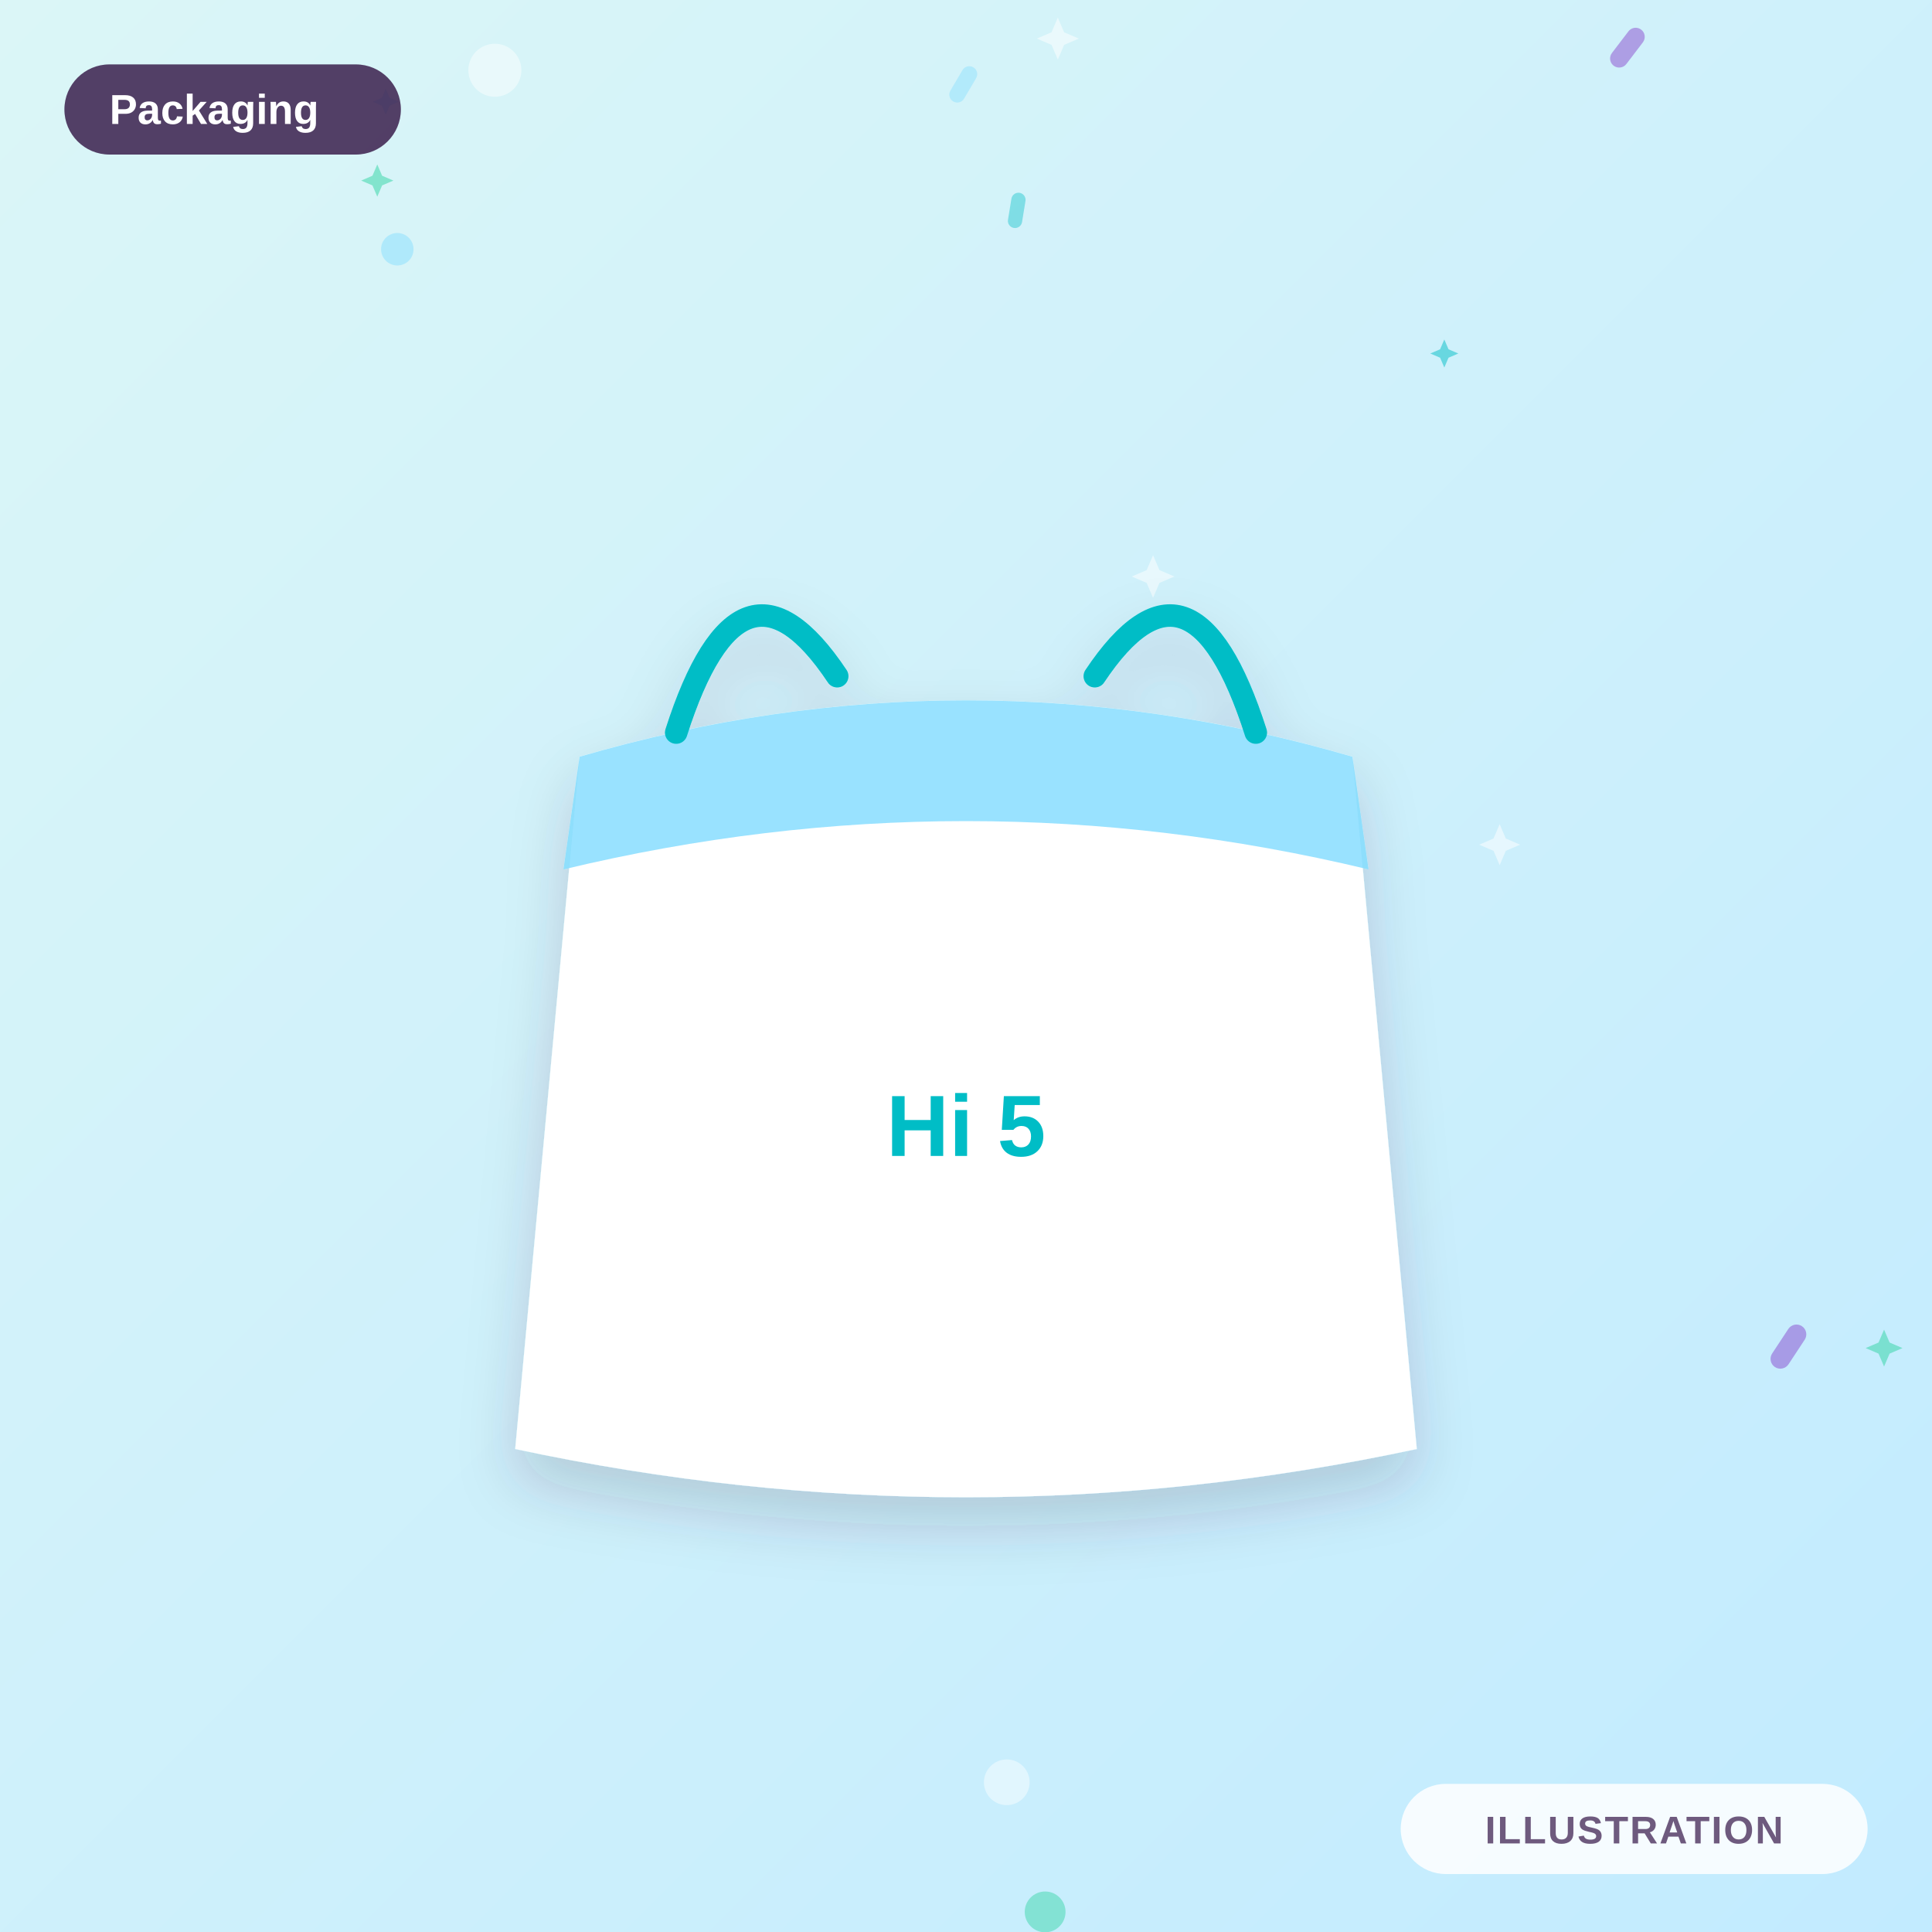
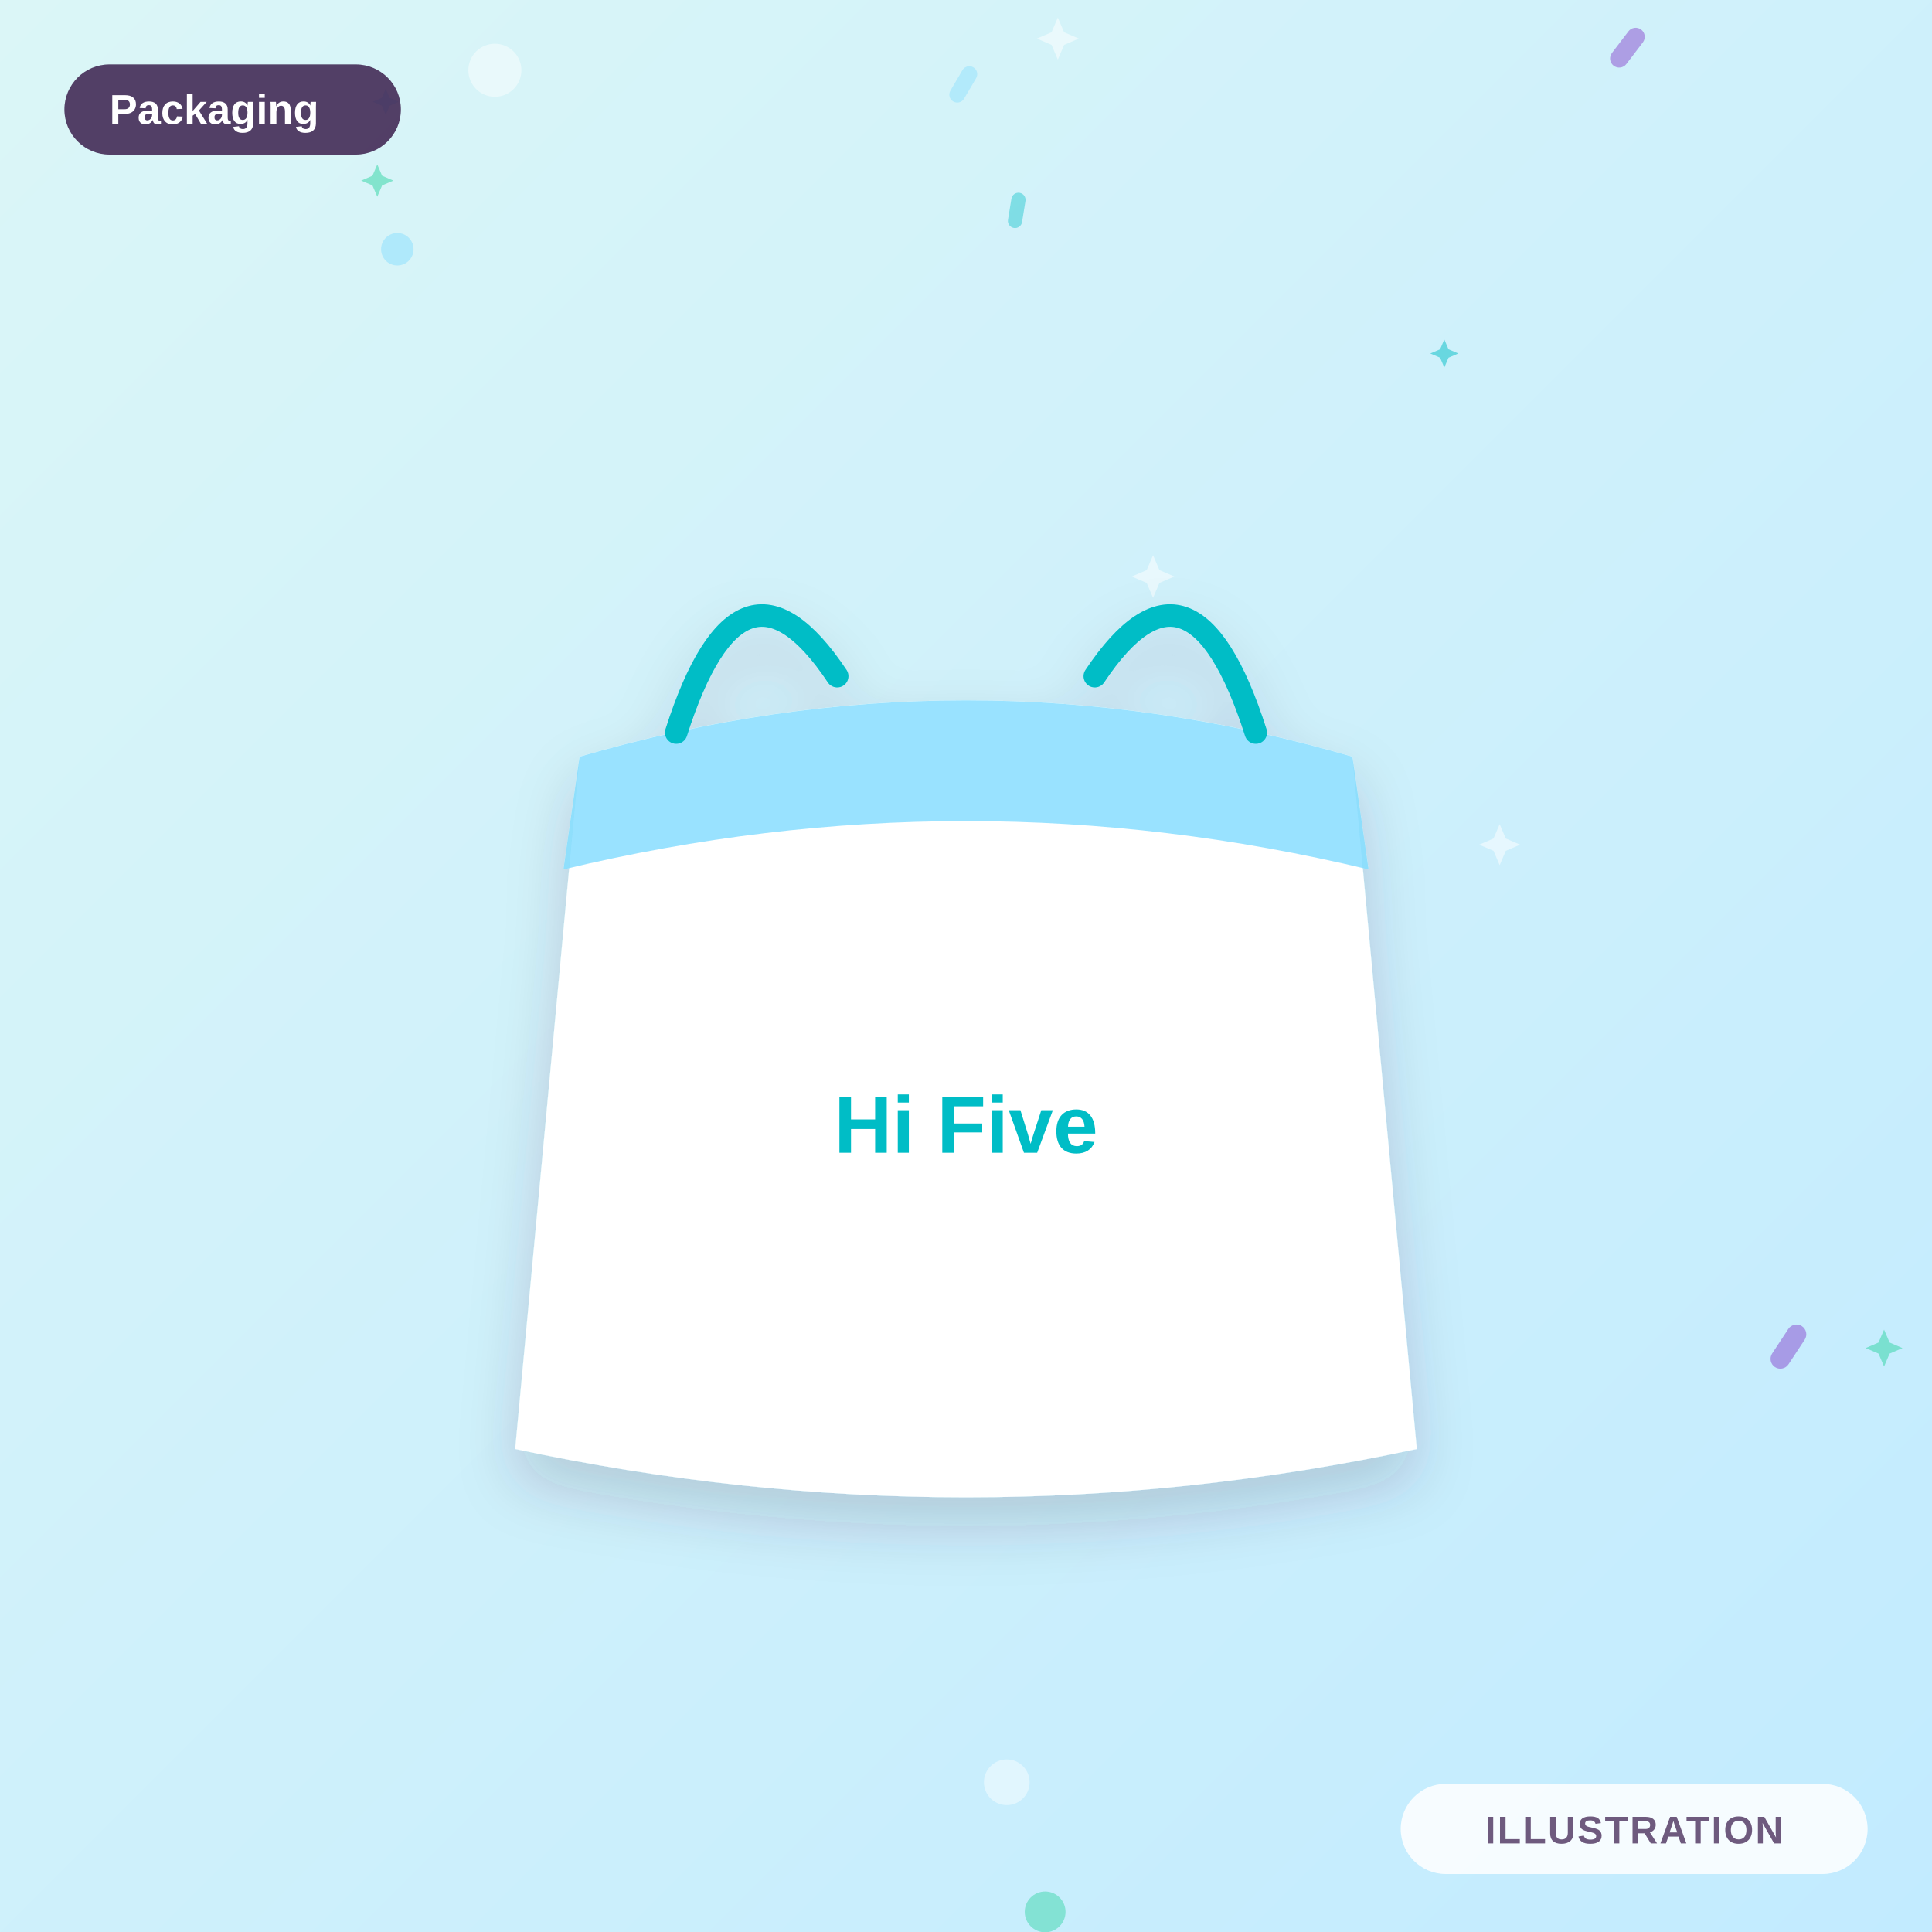
<svg xmlns="http://www.w3.org/2000/svg" viewBox="0 0 1200 1200" width="1200" height="1200" role="img">
  <defs>
    <linearGradient id="bg-bead-bracelet-packaging" x1="0" y1="0" x2="1" y2="1">
      <stop offset="0" stop-color="#DBF6F7" />
      <stop offset="1" stop-color="#C2EBFF" />
    </linearGradient>
    <radialGradient id="shine-bead-bracelet-packaging" cx="0.35" cy="0.3" r="0.7">
      <stop offset="0" stop-color="#fff" stop-opacity="0.85" />
      <stop offset="0.35" stop-color="#fff" stop-opacity="0.15" />
      <stop offset="1" stop-color="#000" stop-opacity="0.12" />
    </radialGradient>
    <filter id="shadow-bead-bracelet-packaging" x="-20%" y="-20%" width="140%" height="140%">
      <feDropShadow dx="0" dy="18" stdDeviation="18" flood-color="#3B1F4C" flood-opacity="0.18" />
    </filter>
  </defs>
  <rect width="1200" height="1200" fill="url(#bg-bead-bracelet-packaging)" />
  <circle cx="649.154" cy="1187.512" r="12.667" fill="#2ED3A2" opacity="0.45" />
  <path d="M239.593 55.186 L241.998 60.798 L247.61 63.203 L241.998 65.608 L239.593 71.22 L237.188 65.608 L231.577 63.203 L237.188 60.798Z" fill="#7FDBFF" opacity="0.5" />
  <rect x="637.651" y="120.475" width="22.108" height="8.843" rx="4.422" fill="#01BDC6" opacity="0.4" transform="rotate(99.24085 637.6514 120.4747)" />
  <circle cx="307.374" cy="43.633" r="16.469" fill="#FFFFFF" opacity="0.45" />
  <rect x="765.443" y="601.235" width="16.097" height="6.439" rx="3.219" fill="#2ED3A2" opacity="0.4" transform="rotate(179.662 765.4431 601.2348)" />
  <circle cx="625.325" cy="1107.011" r="14.189" fill="#FFFFFF" opacity="0.45" />
  <path d="M716.186 344.839 L720.159 354.11 L729.43 358.084 L720.159 362.057 L716.186 371.328 L712.212 362.057 L702.941 358.084 L712.212 354.11Z" fill="#FFFFFF" opacity="0.5" />
  <rect x="1124.273" y="827.048" width="30.426" height="12.17" rx="6.085" fill="#7721C2" opacity="0.4" transform="rotate(123.3752 1124.273 827.048)" />
  <rect x="760.84" y="833.92" width="27.443" height="10.977" rx="5.489" fill="#01BDC6" opacity="0.4" transform="rotate(1.068904 760.8401 833.92)" />
  <path d="M931.469 511.913 L935.289 520.826 L944.201 524.646 L935.289 528.466 L931.469 537.379 L927.649 528.466 L918.736 524.646 L927.649 520.826Z" fill="#FFFFFF" opacity="0.5" />
  <path d="M234.338 102.147 L237.341 109.154 L244.348 112.157 L237.341 115.16 L234.338 122.167 L231.335 115.16 L224.328 112.157 L231.335 109.154Z" fill="#2ED3A2" opacity="0.5" />
  <circle cx="728.162" cy="623.581" r="11.079" fill="#2ED3A2" opacity="0.45" />
  <rect x="1023.841" y="21.814" width="28.185" height="11.274" rx="5.637" fill="#7721C2" opacity="0.4" transform="rotate(127.3143 1023.841 21.81424)" />
  <path d="M657.033 10.927 L660.945 20.053 L670.071 23.965 L660.945 27.876 L657.033 37.002 L653.122 27.876 L643.996 23.965 L653.122 20.053Z" fill="#FFFFFF" opacity="0.5" />
  <path d="M1170.228 825.856 L1173.666 833.877 L1181.687 837.315 L1173.666 840.753 L1170.228 848.774 L1166.791 840.753 L1158.77 837.315 L1166.791 833.877Z" fill="#2ED3A2" opacity="0.5" />
  <path d="M897.088 210.856 L899.701 216.955 L905.799 219.568 L899.701 222.182 L897.088 228.28 L894.474 222.182 L888.376 219.568 L894.474 216.955Z" fill="#01BDC6" opacity="0.5" />
  <rect x="608.793" y="44.299" width="24.612" height="9.845" rx="4.922" fill="#7FDBFF" opacity="0.4" transform="rotate(120.4682 608.7926 44.29884)" />
  <circle cx="246.774" cy="154.805" r="10.083" fill="#7FDBFF" opacity="0.45" />
  <g filter="url(#shadow-bead-bracelet-packaging)">
    <path d="M360 470 Q600 400 840 470 L880 900 Q600 960 320 900 Z" fill="#FFFFFF" />
    <path d="M360 470 Q600 400 840 470 L850 540 Q600 480 350 540 Z" fill="#7FDBFF" opacity="0.8" />
    <path d="M420 455 Q460 330 520 420" fill="none" stroke="#01BDC6" stroke-width="14" stroke-linecap="round" />
    <path d="M780 455 Q740 330 680 420" fill="none" stroke="#01BDC6" stroke-width="14" stroke-linecap="round" />
-     <rect x="500" y="640" width="200" height="120" rx="24" fill="#FFFFFF" />
-     <text x="600" y="718" text-anchor="middle" font-family="Arial Rounded MT Bold, Arial, sans-serif" font-size="54" font-weight="700" fill="#01BDC6">Hi 5</text>
+     <rect x="460" y="640" width="280" height="120" rx="24" fill="#FFFFFF" />
+     <text x="600" y="716" text-anchor="middle" font-family="Arial Rounded MT Bold, Arial, sans-serif" font-size="50" font-weight="700" fill="#01BDC6">Hi Five</text>
  </g>
  <g>
    <rect x="40" y="40" width="209" height="56" rx="28" fill="#3B1F4C" opacity="0.85" />
    <text x="68" y="77" font-family="Arial, sans-serif" font-size="26" font-weight="700" fill="#FFFFFF">Packaging</text>
  </g>
  <g>
    <rect x="870" y="1108" width="290" height="56" rx="28" fill="#FFFFFF" opacity="0.85" />
    <text x="1015" y="1145" text-anchor="middle" font-family="Arial, sans-serif" font-size="24" font-weight="700" fill="#6E5A7E" letter-spacing="1">ILLUSTRATION</text>
  </g>
</svg>
